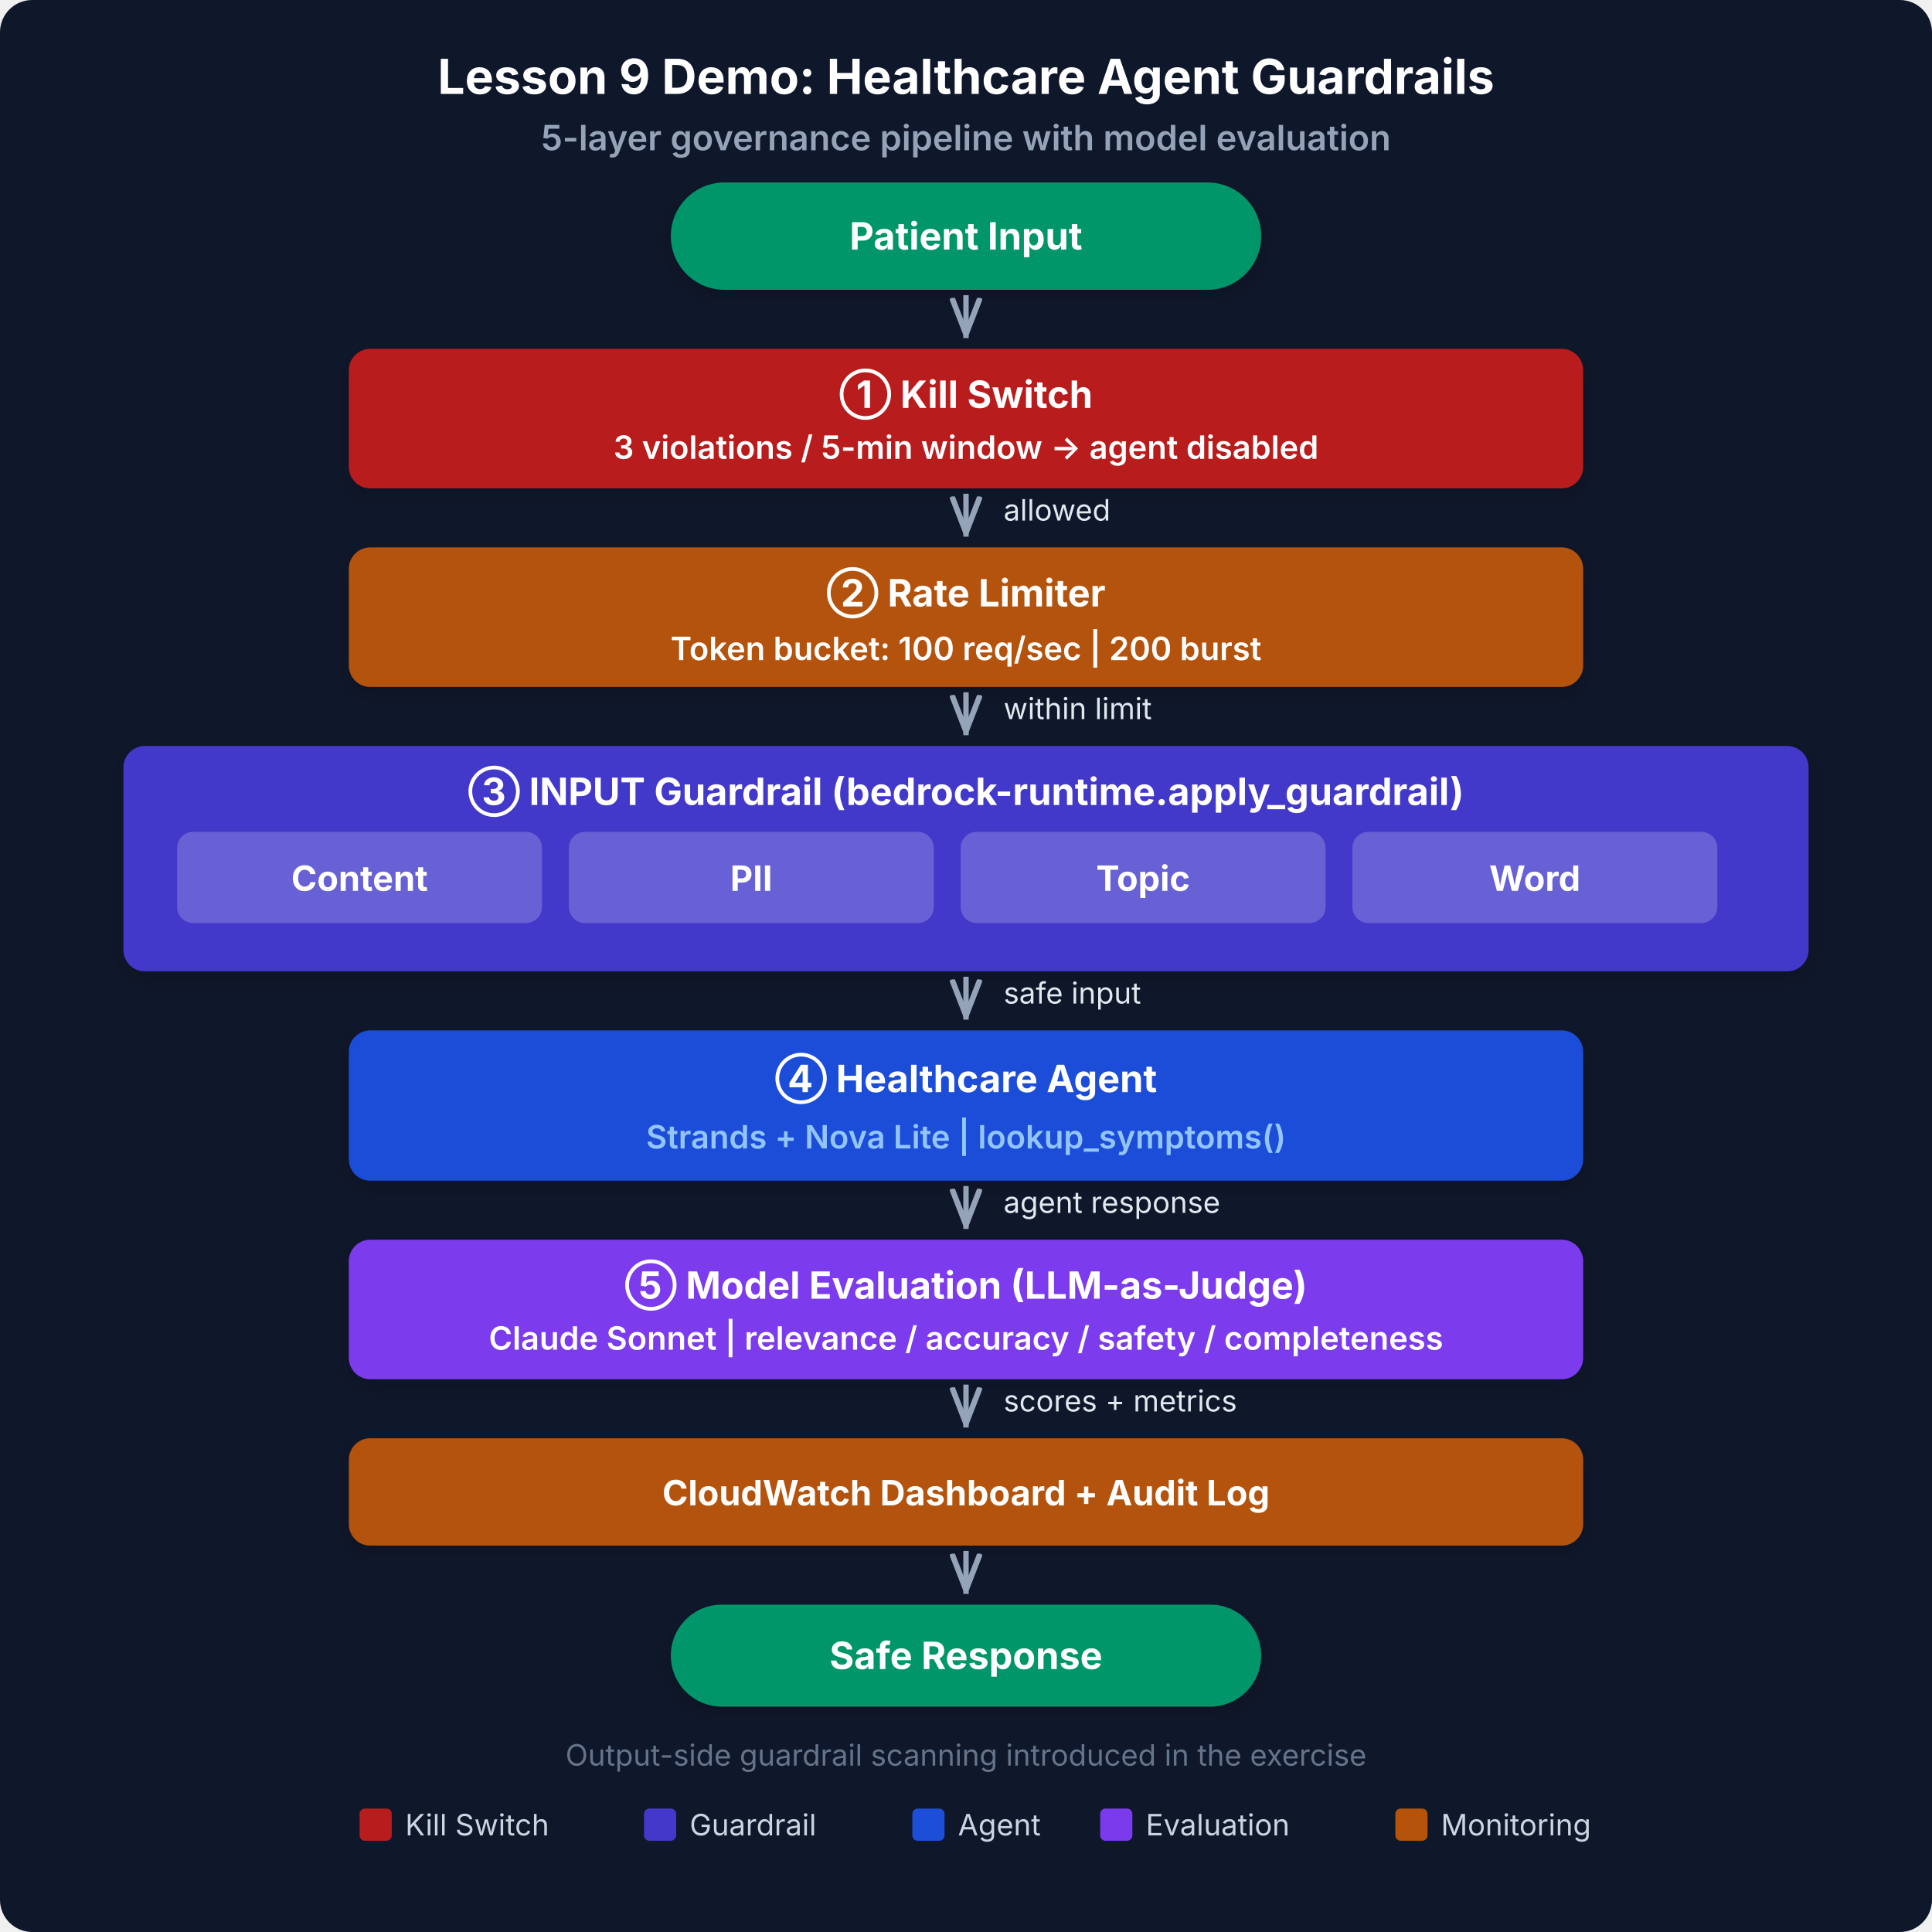
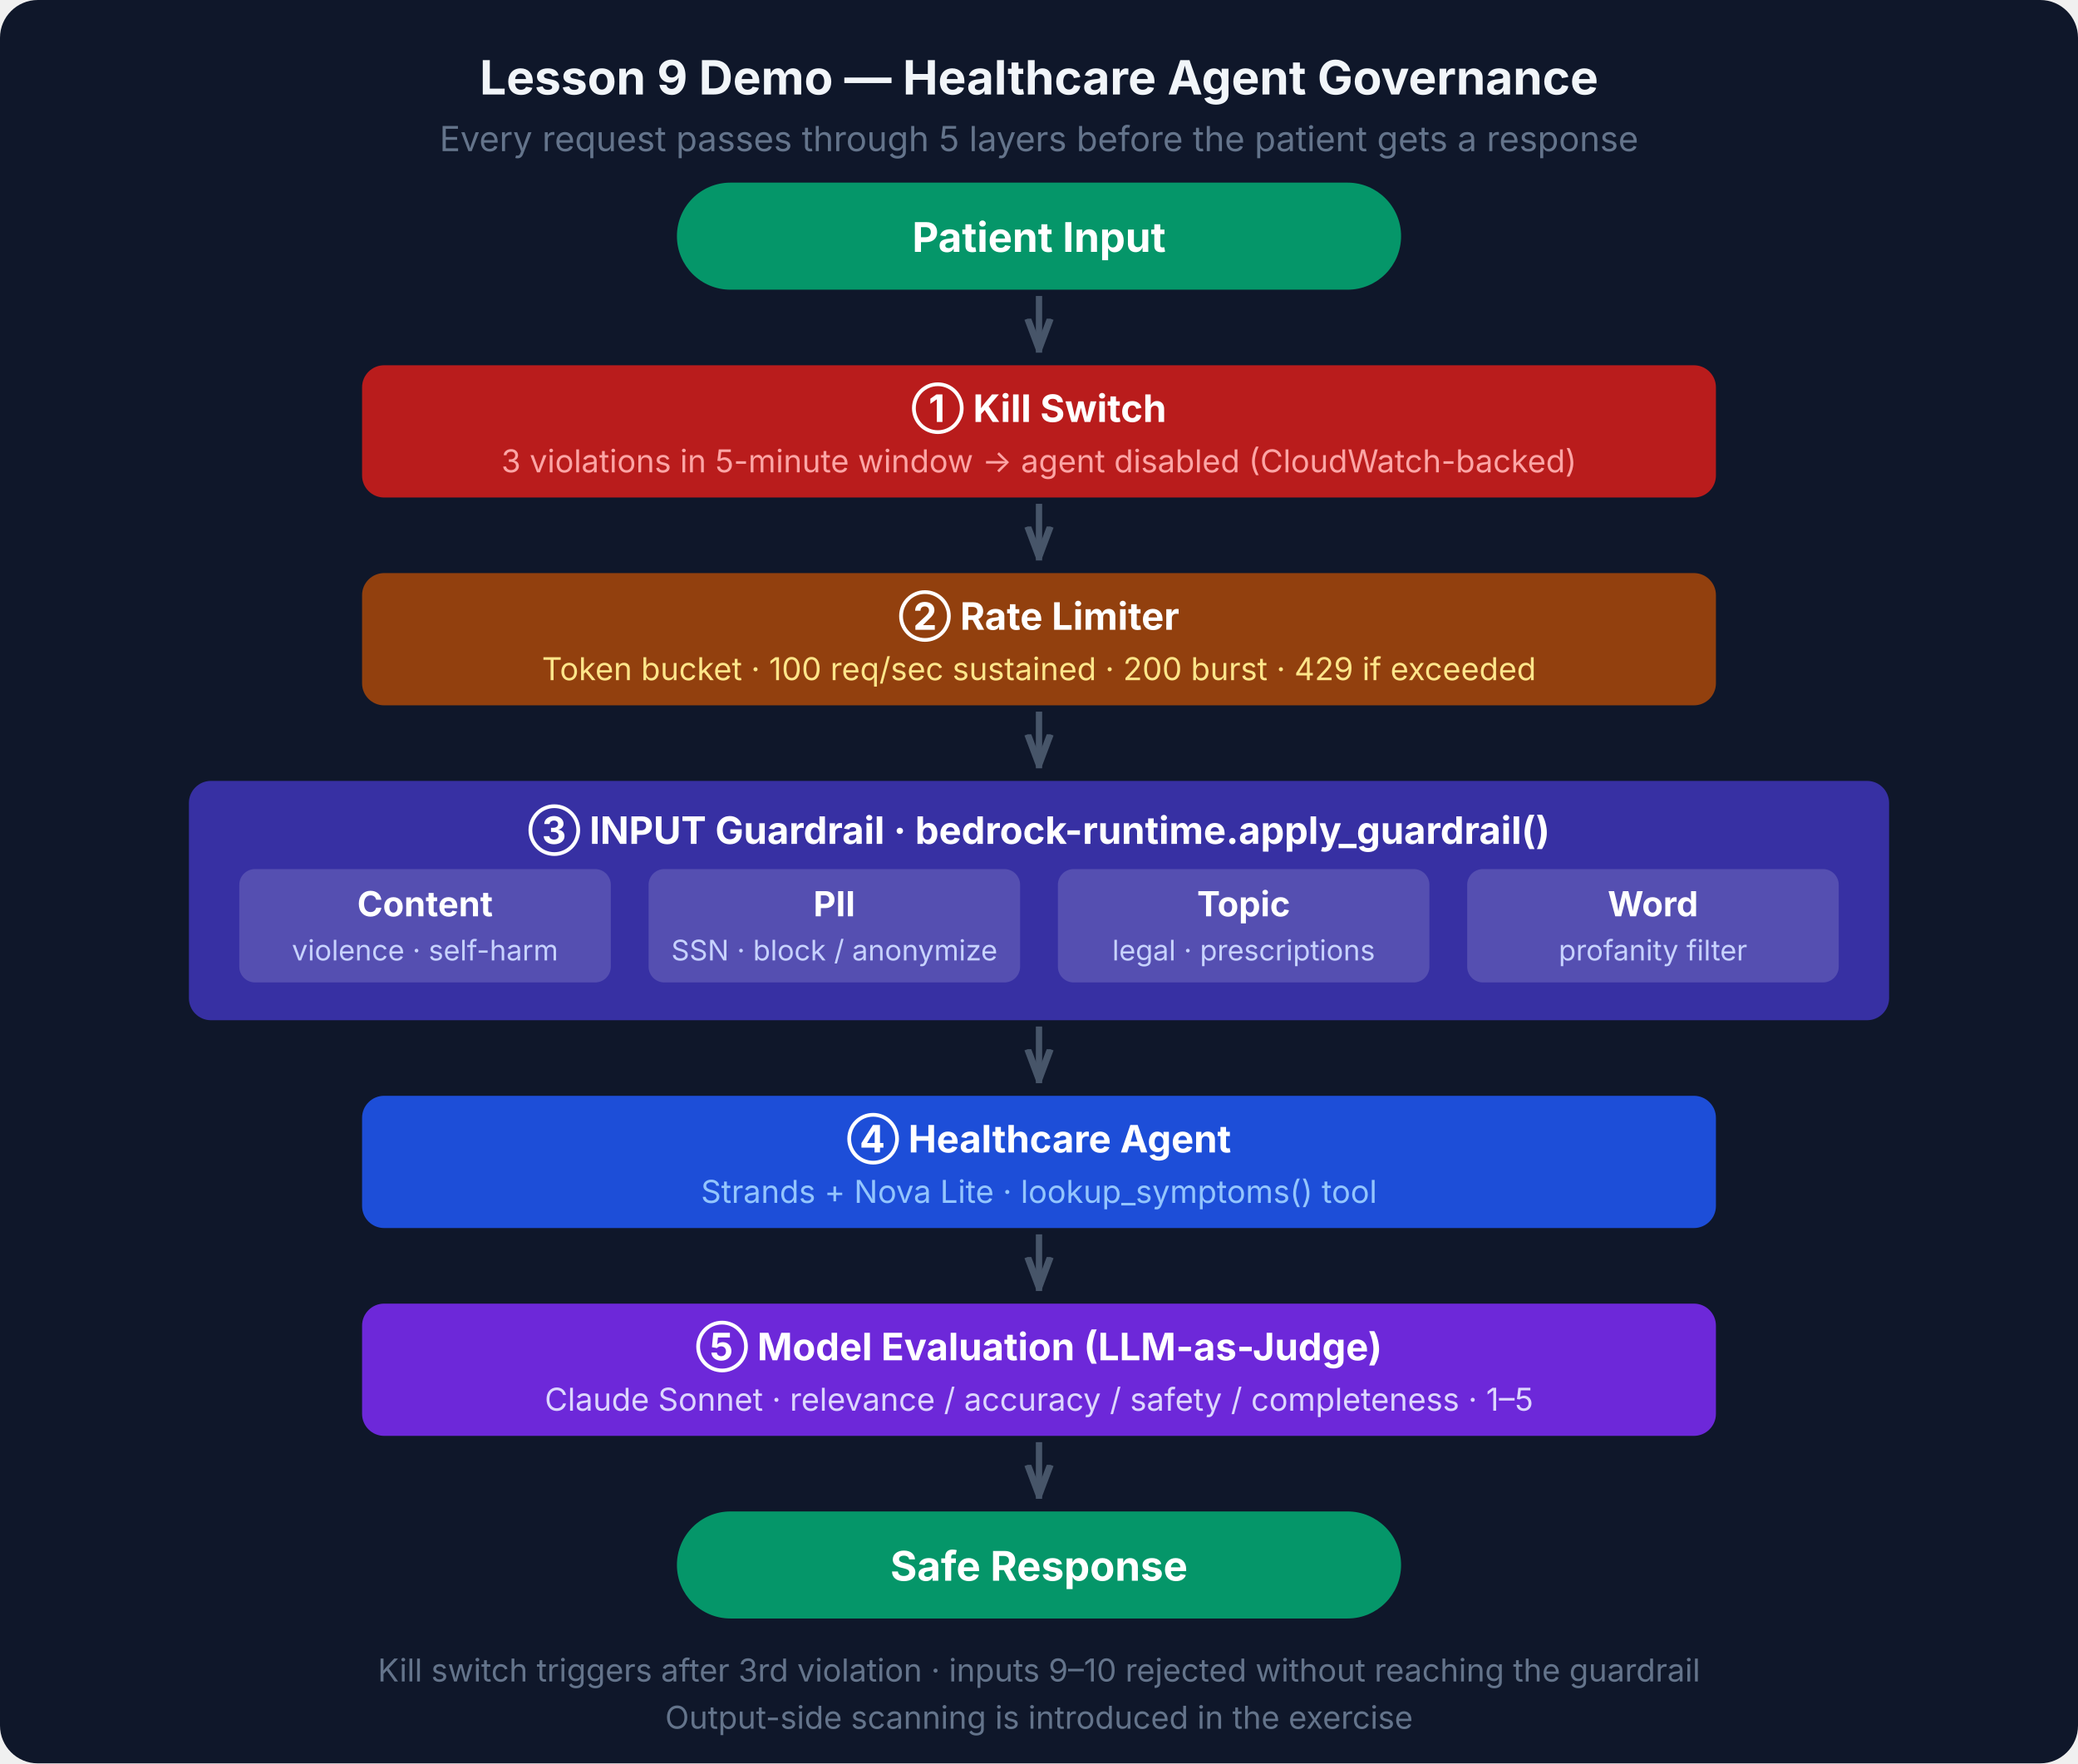
- <svg xmlns="http://www.w3.org/2000/svg" viewBox="0 0 720 720" font-family="system-ui, -apple-system, &quot;Segoe UI&quot;, sans-serif">
+ <svg xmlns="http://www.w3.org/2000/svg" viewBox="0 0 660 560" font-family="system-ui, -apple-system, &quot;Segoe UI&quot;, sans-serif">
  <defs>
-     <filter id="sh" x="-4%" y="-4%" width="108%" height="116%">
-       <feDropShadow dx="0" dy="2" stdDeviation="3" flood-opacity="0.18" />
-     </filter>
-     <marker id="a" viewBox="0 0 10 8" refX="10" refY="4" markerWidth="8" markerHeight="6" orient="auto">
-       <path d="M0,0.5 L9,4 L0,7.5" fill="none" stroke="#94a3b8" stroke-width="1.4" stroke-linejoin="round" />
+     <marker id="a" viewBox="0 0 10 8" refX="9" refY="4" markerWidth="6" markerHeight="5" orient="auto">
+       <path d="M0,1 L8,4 L0,7" fill="none" stroke="#475569" stroke-width="1.8" stroke-linejoin="round" />
    </marker>
  </defs>
-   <rect width="720" height="720" rx="12" fill="#0f172a" />
-   <text x="360" y="35" text-anchor="middle" font-size="18" font-weight="700" fill="#ffffff">Lesson 9 Demo: Healthcare Agent Guardrails</text>
-   <text x="360" y="56" text-anchor="middle" font-size="13" font-weight="600" fill="#94a3b8">5-layer governance pipeline with model evaluation</text>
-   <rect x="250" y="68" width="220" height="40" rx="20" fill="#059669" filter="url(#sh)" />
-   <text x="360" y="93" text-anchor="middle" font-size="14" font-weight="700" fill="white">Patient Input</text>
-   <line x1="360" y1="110" x2="360" y2="126" stroke="#94a3b8" stroke-width="2" marker-end="url(#a)" />
-   <rect x="130" y="130" width="460" height="52" rx="8" fill="#b91c1c" filter="url(#sh)" />
-   <text x="360" y="152" text-anchor="middle" font-size="14" font-weight="700" fill="white">① Kill Switch</text>
-   <text x="360" y="171" text-anchor="middle" font-size="12" font-weight="600" fill="white">3 violations / 5-min window → agent disabled</text>
-   <line x1="360" y1="184" x2="360" y2="200" stroke="#94a3b8" stroke-width="2" marker-end="url(#a)" />
-   <text x="374" y="194" font-size="11" fill="#e2e8f0">allowed</text>
-   <rect x="130" y="204" width="460" height="52" rx="8" fill="#b45309" filter="url(#sh)" />
-   <text x="360" y="226" text-anchor="middle" font-size="14" font-weight="700" fill="white">② Rate Limiter</text>
-   <text x="360" y="246" text-anchor="middle" font-size="12" font-weight="600" fill="white">Token bucket: 100 req/sec  |  200 burst</text>
-   <line x1="360" y1="258" x2="360" y2="274" stroke="#94a3b8" stroke-width="2" marker-end="url(#a)" />
-   <text x="374" y="268" font-size="11" fill="#e2e8f0">within limit</text>
-   <rect x="46" y="278" width="628" height="84" rx="8" fill="#4338ca" filter="url(#sh)" />
-   <text x="360" y="300" text-anchor="middle" font-size="14" font-weight="700" fill="white">③ INPUT Guardrail  (bedrock-runtime.apply_guardrail)</text>
-   <rect x="66" y="310" width="136" height="34" rx="6" fill="rgba(255,255,255,0.2)" />
-   <text x="134" y="332" text-anchor="middle" font-size="13" font-weight="700" fill="white">Content</text>
-   <rect x="212" y="310" width="136" height="34" rx="6" fill="rgba(255,255,255,0.2)" />
-   <text x="280" y="332" text-anchor="middle" font-size="13" font-weight="700" fill="white">PII</text>
-   <rect x="358" y="310" width="136" height="34" rx="6" fill="rgba(255,255,255,0.2)" />
-   <text x="426" y="332" text-anchor="middle" font-size="13" font-weight="700" fill="white">Topic</text>
-   <rect x="504" y="310" width="136" height="34" rx="6" fill="rgba(255,255,255,0.2)" />
-   <text x="572" y="332" text-anchor="middle" font-size="13" font-weight="700" fill="white">Word</text>
-   <line x1="360" y1="364" x2="360" y2="380" stroke="#94a3b8" stroke-width="2" marker-end="url(#a)" />
-   <text x="374" y="374" font-size="11" fill="#e2e8f0">safe input</text>
-   <rect x="130" y="384" width="460" height="56" rx="8" fill="#1d4ed8" filter="url(#sh)" />
-   <text x="360" y="407" text-anchor="middle" font-size="14" font-weight="700" fill="white">④ Healthcare Agent</text>
-   <text x="360" y="428" text-anchor="middle" font-size="12" font-weight="600" fill="#93c5fd">Strands + Nova Lite  |  lookup_symptoms()</text>
-   <line x1="360" y1="442" x2="360" y2="458" stroke="#94a3b8" stroke-width="2" marker-end="url(#a)" />
-   <text x="374" y="452" font-size="11" fill="#e2e8f0">agent response</text>
-   <rect x="130" y="462" width="460" height="52" rx="8" fill="#7c3aed" filter="url(#sh)" />
-   <text x="360" y="484" text-anchor="middle" font-size="14" font-weight="700" fill="white">⑤ Model Evaluation  (LLM-as-Judge)</text>
-   <text x="360" y="503" text-anchor="middle" font-size="12" font-weight="600" fill="white">Claude Sonnet  |  relevance / accuracy / safety / completeness</text>
-   <line x1="360" y1="516" x2="360" y2="532" stroke="#94a3b8" stroke-width="2" marker-end="url(#a)" />
-   <text x="374" y="526" font-size="11" fill="#e2e8f0">scores + metrics</text>
-   <rect x="130" y="536" width="460" height="40" rx="8" fill="#b45309" filter="url(#sh)" />
-   <text x="360" y="561" text-anchor="middle" font-size="13" font-weight="700" fill="white">CloudWatch Dashboard + Audit Log</text>
-   <line x1="360" y1="578" x2="360" y2="594" stroke="#94a3b8" stroke-width="2" marker-end="url(#a)" />
-   <rect x="250" y="598" width="220" height="38" rx="19" fill="#059669" filter="url(#sh)" />
-   <text x="360" y="622" text-anchor="middle" font-size="14" font-weight="700" fill="white">Safe Response</text>
-   <text x="360" y="658" text-anchor="middle" font-size="11" fill="#64748b">Output-side guardrail scanning introduced in the exercise</text>
-   <rect x="134" y="674" width="12" height="12" rx="2" fill="#b91c1c" />
-   <text x="151" y="684" font-size="11" fill="#cbd5e1">Kill Switch</text>
-   <rect x="240" y="674" width="12" height="12" rx="2" fill="#4338ca" />
-   <text x="257" y="684" font-size="11" fill="#cbd5e1">Guardrail</text>
-   <rect x="340" y="674" width="12" height="12" rx="2" fill="#1d4ed8" />
-   <text x="357" y="684" font-size="11" fill="#cbd5e1">Agent</text>
-   <rect x="410" y="674" width="12" height="12" rx="2" fill="#7c3aed" />
-   <text x="427" y="684" font-size="11" fill="#cbd5e1">Evaluation</text>
-   <rect x="520" y="674" width="12" height="12" rx="2" fill="#b45309" />
-   <text x="537" y="684" font-size="11" fill="#cbd5e1">Monitoring</text>
+   <rect width="660" height="560" rx="12" fill="#0f172a" />
+   <text x="330" y="30" text-anchor="middle" font-size="15" font-weight="700" fill="#f1f5f9">Lesson 9 Demo — Healthcare Agent Governance</text>
+   <text x="330" y="48" text-anchor="middle" font-size="11" fill="#64748b">Every request passes through 5 layers before the patient gets a response</text>
+   <rect x="215" y="58" width="230" height="34" rx="17" fill="#059669" />
+   <text x="330" y="80" text-anchor="middle" font-size="13" font-weight="700" fill="#fff">Patient Input</text>
+   <line x1="330" y1="94" x2="330" y2="112" stroke="#475569" stroke-width="2" marker-end="url(#a)" />
+   <rect x="115" y="116" width="430" height="42" rx="7" fill="#b91c1c" />
+   <text x="330" y="134" text-anchor="middle" font-size="12" font-weight="700" fill="#fff">① Kill Switch</text>
+   <text x="330" y="150" text-anchor="middle" font-size="10" fill="#fca5a5">3 violations in 5-minute window → agent disabled (CloudWatch-backed)</text>
+   <line x1="330" y1="160" x2="330" y2="178" stroke="#475569" stroke-width="2" marker-end="url(#a)" />
+   <rect x="115" y="182" width="430" height="42" rx="7" fill="#92400e" />
+   <text x="330" y="200" text-anchor="middle" font-size="12" font-weight="700" fill="#fff">② Rate Limiter</text>
+   <text x="330" y="216" text-anchor="middle" font-size="10" fill="#fde68a">Token bucket · 100 req/sec sustained · 200 burst · 429 if exceeded</text>
+   <line x1="330" y1="226" x2="330" y2="244" stroke="#475569" stroke-width="2" marker-end="url(#a)" />
+   <rect x="60" y="248" width="540" height="76" rx="7" fill="#3730a3" />
+   <text x="330" y="268" text-anchor="middle" font-size="12" font-weight="700" fill="#fff">③ INPUT Guardrail · bedrock-runtime.apply_guardrail()</text>
+   <rect x="76" y="276" width="118" height="36" rx="5" fill="rgba(255,255,255,0.15)" />
+   <text x="135" y="291" text-anchor="middle" font-size="11" font-weight="700" fill="#fff">Content</text>
+   <text x="135" y="305" text-anchor="middle" font-size="9" fill="#c7d2fe">violence · self-harm</text>
+   <rect x="206" y="276" width="118" height="36" rx="5" fill="rgba(255,255,255,0.15)" />
+   <text x="265" y="291" text-anchor="middle" font-size="11" font-weight="700" fill="#fff">PII</text>
+   <text x="265" y="305" text-anchor="middle" font-size="9" fill="#c7d2fe">SSN · block / anonymize</text>
+   <rect x="336" y="276" width="118" height="36" rx="5" fill="rgba(255,255,255,0.15)" />
+   <text x="395" y="291" text-anchor="middle" font-size="11" font-weight="700" fill="#fff">Topic</text>
+   <text x="395" y="305" text-anchor="middle" font-size="9" fill="#c7d2fe">legal · prescriptions</text>
+   <rect x="466" y="276" width="118" height="36" rx="5" fill="rgba(255,255,255,0.15)" />
+   <text x="525" y="291" text-anchor="middle" font-size="11" font-weight="700" fill="#fff">Word</text>
+   <text x="525" y="305" text-anchor="middle" font-size="9" fill="#c7d2fe">profanity filter</text>
+   <line x1="330" y1="326" x2="330" y2="344" stroke="#475569" stroke-width="2" marker-end="url(#a)" />
+   <rect x="115" y="348" width="430" height="42" rx="7" fill="#1d4ed8" />
+   <text x="330" y="366" text-anchor="middle" font-size="12" font-weight="700" fill="#fff">④ Healthcare Agent</text>
+   <text x="330" y="382" text-anchor="middle" font-size="10" fill="#93c5fd">Strands + Nova Lite · lookup_symptoms() tool</text>
+   <line x1="330" y1="392" x2="330" y2="410" stroke="#475569" stroke-width="2" marker-end="url(#a)" />
+   <rect x="115" y="414" width="430" height="42" rx="7" fill="#6d28d9" />
+   <text x="330" y="432" text-anchor="middle" font-size="12" font-weight="700" fill="#fff">⑤ Model Evaluation (LLM-as-Judge)</text>
+   <text x="330" y="448" text-anchor="middle" font-size="10" fill="#ddd6fe">Claude Sonnet · relevance / accuracy / safety / completeness · 1–5</text>
+   <line x1="330" y1="458" x2="330" y2="476" stroke="#475569" stroke-width="2" marker-end="url(#a)" />
+   <rect x="215" y="480" width="230" height="34" rx="17" fill="#059669" />
+   <text x="330" y="502" text-anchor="middle" font-size="13" font-weight="700" fill="#fff">Safe Response</text>
+   <text x="330" y="534" text-anchor="middle" font-size="10" fill="#64748b">Kill switch triggers after 3rd violation · inputs 9–10 rejected without reaching the guardrail</text>
+   <text x="330" y="549" text-anchor="middle" font-size="10" fill="#64748b">Output-side scanning is introduced in the exercise</text>
</svg>
